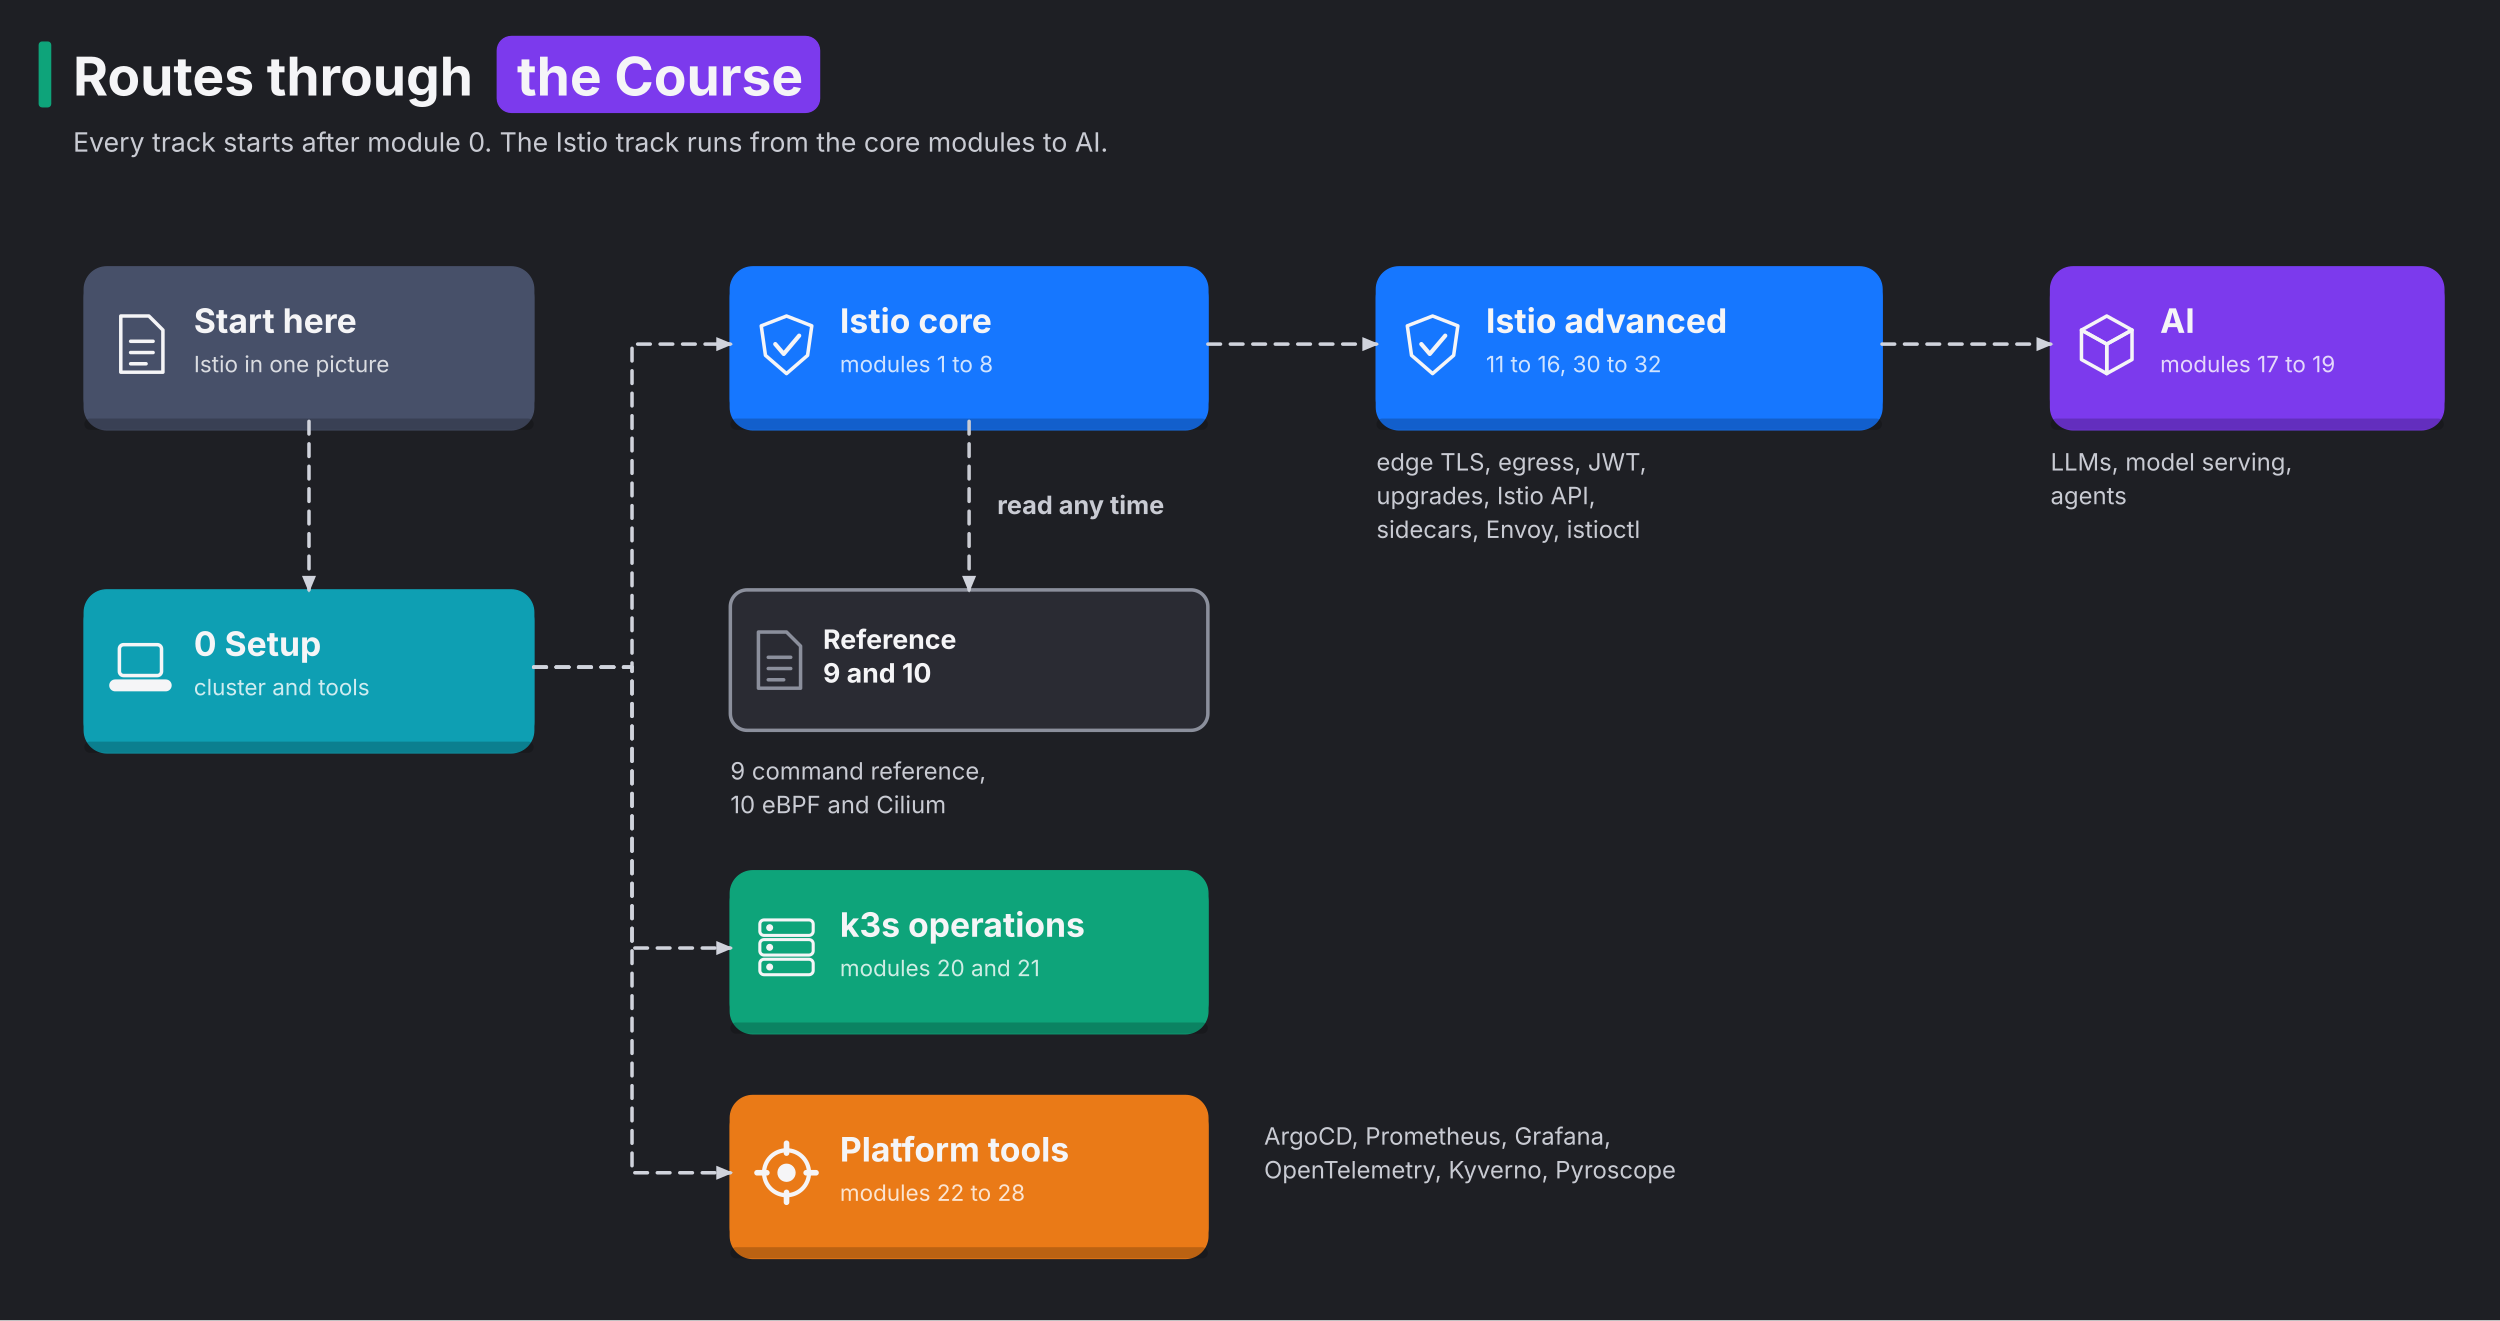
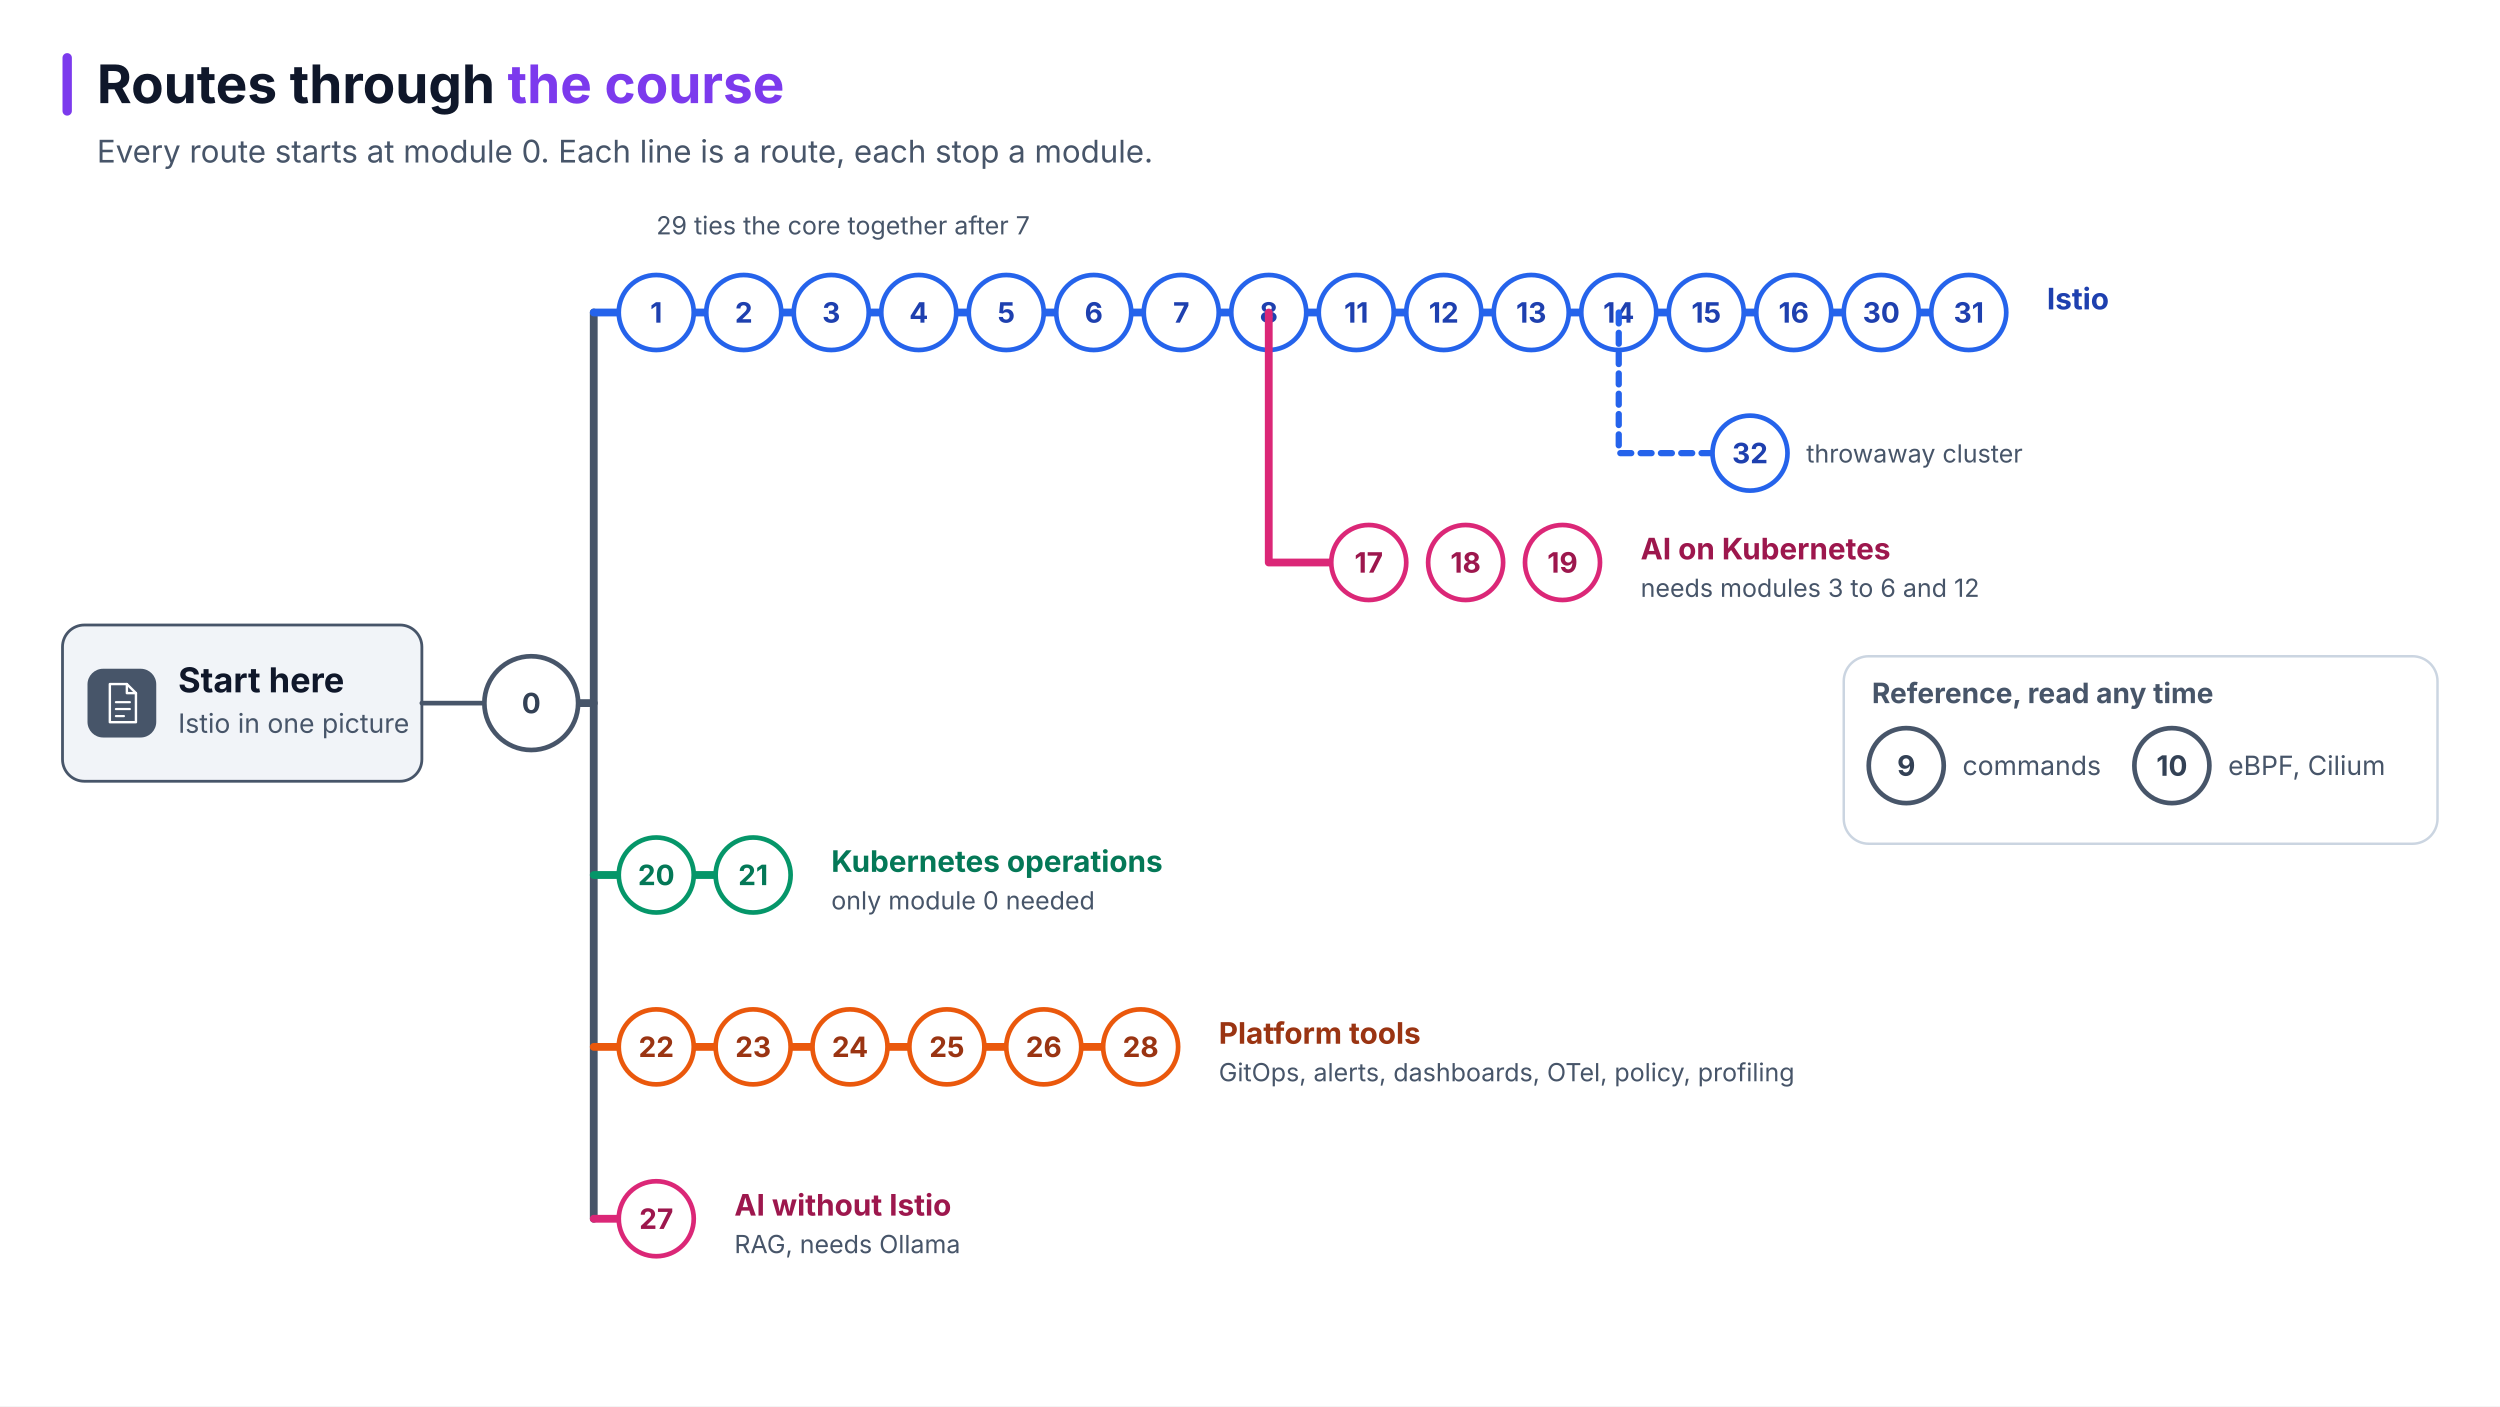
- <svg xmlns="http://www.w3.org/2000/svg" width="1780" height="940" viewBox="0 0 1780 940" font-family="Inter, -apple-system, 'Segoe UI', Helvetica, Arial, sans-serif">
-   <rect width="1780" height="940" fill="#1e1f24" />
-   <defs>
-     <marker id="h" markerWidth="12" markerHeight="10" refX="10" refY="5" orient="auto" markerUnits="userSpaceOnUse">
-       <path d="M0,0 L12,5 L0,10 z" fill="#d0d3dc" />
-     </marker>
-   </defs>
-   <rect x="28.0" y="30.0" width="8.0" height="46.0" rx="2" fill="#0ea47a" stroke="#0ea47a" stroke-width="1" />
-   <text x="52.0" y="68.0" font-size="38" fill="#f5f5f7" font-weight="700" text-anchor="start">Routes through</text>
-   <rect x="354.1" y="26.0" width="229.4" height="54.0" rx="10" fill="#7c3aed" stroke="#7c3aed" stroke-width="1" />
-   <text x="368.1" y="68.0" font-size="38" fill="#f5f5f7" font-weight="700" text-anchor="start">the Course</text>
-   <text x="52.0" y="108.0" font-size="19" fill="#c9cbd3" text-anchor="start">Every track starts after module 0. The Istio track runs from the core modules to AI.</text>
-   <rect x="60.0" y="196.0" width="320.0" height="110.0" rx="16" fill="#475069" stroke="#475069" stroke-width="1" />
-   <rect x="60.0" y="190.0" width="320.0" height="110.0" rx="16" fill="#475069" stroke="#475069" stroke-width="1" />
-   <rect x="60.0" y="298.0" width="320.0" height="8.0" rx="4" fill="#00000033" stroke="#00000033" stroke-width="0" />
-   <polygon points="86.0,225.0 106.0,225.0 116.0,235.0 116.0,265.0 86.0,265.0" fill="none" stroke="#f5f5f7" stroke-width="2.5" stroke-linejoin="round" />
-   <polyline points="93.0,243.0 109.0,243.0" fill="none" stroke="#f5f5f7" stroke-width="2.5" stroke-linecap="round" stroke-linejoin="round" />
-   <polyline points="93.0,251.0 109.0,251.0" fill="none" stroke="#f5f5f7" stroke-width="2.5" stroke-linecap="round" stroke-linejoin="round" />
-   <polyline points="93.0,259.0 104.0,259.0" fill="none" stroke="#f5f5f7" stroke-width="2.5" stroke-linecap="round" stroke-linejoin="round" />
-   <text x="138.0" y="237.0" font-size="24" fill="#f5f5f7" font-weight="700" text-anchor="start">Start here</text>
-   <text x="138.0" y="265.0" font-size="16" fill="#ffffffcc" text-anchor="start">Istio in one picture</text>
-   <rect x="60.0" y="426.0" width="320.0" height="110.0" rx="16" fill="#0e9fb3" stroke="#0e9fb3" stroke-width="1" />
-   <rect x="60.0" y="420.0" width="320.0" height="110.0" rx="16" fill="#0e9fb3" stroke="#0e9fb3" stroke-width="1" />
-   <rect x="60.0" y="528.0" width="320.0" height="8.0" rx="4" fill="#00000033" stroke="#00000033" stroke-width="0" />
-   <rect x="85.0" y="459.0" width="30.0" height="22.0" rx="3" fill="none" stroke="#f5f5f7" stroke-width="2.5" />
-   <rect x="79.0" y="485.0" width="42.0" height="6.0" rx="3" fill="#f5f5f7" stroke="#f5f5f7" stroke-width="2.5" />
-   <text x="138.0" y="467.0" font-size="24" fill="#f5f5f7" font-weight="700" text-anchor="start">0 Setup</text>
-   <text x="138.0" y="495.0" font-size="16" fill="#ffffffcc" text-anchor="start">cluster and tools</text>
-   <polyline points="220.0,300.0 220.0,420.0" fill="none" stroke="#d0d3dc" stroke-width="2.5" stroke-linecap="round" stroke-linejoin="round" stroke-dasharray="9 7" marker-end="url(#h)" />
-   <rect x="520.0" y="196.0" width="340.0" height="110.0" rx="16" fill="#1677ff" stroke="#1677ff" stroke-width="1" />
-   <rect x="520.0" y="190.0" width="340.0" height="110.0" rx="16" fill="#1677ff" stroke="#1677ff" stroke-width="1" />
-   <rect x="520.0" y="298.0" width="340.0" height="8.0" rx="4" fill="#00000033" stroke="#00000033" stroke-width="0" />
-   <polygon points="560.0,225.0 578.0,232.0 575.0,253.0 560.0,266.0 545.0,253.0 542.0,232.0" fill="none" stroke="#f5f5f7" stroke-width="2.5" stroke-linejoin="round" />
-   <polyline points="552.0,245.0 558.0,252.0 569.0,239.0" fill="none" stroke="#f5f5f7" stroke-width="3" stroke-linecap="round" stroke-linejoin="round" />
-   <text x="598.0" y="237.0" font-size="24" fill="#f5f5f7" font-weight="700" text-anchor="start">Istio core</text>
-   <text x="598.0" y="265.0" font-size="16" fill="#ffffffcc" text-anchor="start">modules 1 to 8</text>
-   <rect x="980.0" y="196.0" width="360.0" height="110.0" rx="16" fill="#1677ff" stroke="#1677ff" stroke-width="1" />
-   <rect x="980.0" y="190.0" width="360.0" height="110.0" rx="16" fill="#1677ff" stroke="#1677ff" stroke-width="1" />
-   <rect x="980.0" y="298.0" width="360.0" height="8.0" rx="4" fill="#00000033" stroke="#00000033" stroke-width="0" />
-   <polygon points="1020.0,225.0 1038.0,232.0 1035.0,253.0 1020.0,266.0 1005.0,253.0 1002.0,232.0" fill="none" stroke="#f5f5f7" stroke-width="2.5" stroke-linejoin="round" />
-   <polyline points="1012.0,245.0 1018.0,252.0 1029.0,239.0" fill="none" stroke="#f5f5f7" stroke-width="3" stroke-linecap="round" stroke-linejoin="round" />
-   <text x="1058.0" y="237.0" font-size="24" fill="#f5f5f7" font-weight="700" text-anchor="start">Istio advanced</text>
-   <text x="1058.0" y="265.0" font-size="16" fill="#ffffffcc" text-anchor="start">11 to 16, 30 to 32</text>
-   <rect x="1460.0" y="196.0" width="280.0" height="110.0" rx="16" fill="#7c3aed" stroke="#7c3aed" stroke-width="1" />
-   <rect x="1460.0" y="190.0" width="280.0" height="110.0" rx="16" fill="#7c3aed" stroke="#7c3aed" stroke-width="1" />
-   <rect x="1460.0" y="298.0" width="280.0" height="8.0" rx="4" fill="#00000033" stroke="#00000033" stroke-width="0" />
-   <polygon points="1500.0,225.0 1518.0,235.0 1500.0,245.0 1482.0,235.0" fill="none" stroke="#f5f5f7" stroke-width="2.5" stroke-linejoin="round" />
-   <polygon points="1482.0,235.0 1500.0,245.0 1500.0,266.0 1482.0,256.0" fill="none" stroke="#f5f5f7" stroke-width="2.5" stroke-linejoin="round" />
-   <polygon points="1518.0,235.0 1500.0,245.0 1500.0,266.0 1518.0,256.0" fill="none" stroke="#f5f5f7" stroke-width="2.5" stroke-linejoin="round" />
-   <text x="1538.0" y="237.0" font-size="24" fill="#f5f5f7" font-weight="700" text-anchor="start">AI</text>
-   <text x="1538.0" y="265.0" font-size="16" fill="#ffffffcc" text-anchor="start">modules 17 to 19</text>
-   <polyline points="860.0,245.0 980.0,245.0" fill="none" stroke="#d0d3dc" stroke-width="2.5" stroke-linecap="round" stroke-linejoin="round" stroke-dasharray="9 7" marker-end="url(#h)" />
-   <polyline points="1340.0,245.0 1460.0,245.0" fill="none" stroke="#d0d3dc" stroke-width="2.5" stroke-linecap="round" stroke-linejoin="round" stroke-dasharray="9 7" marker-end="url(#h)" />
-   <text x="980.0" y="335.0" font-size="17" fill="#c9cbd3" text-anchor="start">edge TLS, egress, JWT,</text>
-   <text x="980.0" y="359.0" font-size="17" fill="#c9cbd3" text-anchor="start">upgrades, Istio API,</text>
-   <text x="980.0" y="383.0" font-size="17" fill="#c9cbd3" text-anchor="start">sidecars, Envoy, istioctl</text>
-   <text x="1460.0" y="335.0" font-size="17" fill="#c9cbd3" text-anchor="start">LLMs, model serving,</text>
-   <text x="1460.0" y="359.0" font-size="17" fill="#c9cbd3" text-anchor="start">agents</text>
-   <rect x="520.0" y="420.0" width="340.0" height="100.0" rx="12" fill="#2a2b33" stroke="#8b8f9c" stroke-width="2.5" />
-   <polygon points="540.0,450.0 560.0,450.0 570.0,460.0 570.0,490.0 540.0,490.0" fill="none" stroke="#8b8f9c" stroke-width="2.5" stroke-linejoin="round" />
-   <polyline points="547.0,468.0 563.0,468.0" fill="none" stroke="#8b8f9c" stroke-width="2.5" stroke-linecap="round" stroke-linejoin="round" />
-   <polyline points="547.0,476.0 563.0,476.0" fill="none" stroke="#8b8f9c" stroke-width="2.5" stroke-linecap="round" stroke-linejoin="round" />
-   <polyline points="547.0,484.0 558.0,484.0" fill="none" stroke="#8b8f9c" stroke-width="2.5" stroke-linecap="round" stroke-linejoin="round" />
-   <text x="586.0" y="462.0" font-size="19" fill="#f5f5f7" font-weight="700" text-anchor="start">Reference</text>
-   <text x="586.0" y="486.0" font-size="19" fill="#f5f5f7" font-weight="700" text-anchor="start">9 and 10</text>
-   <polyline points="690.0,300.0 690.0,420.0" fill="none" stroke="#c9cbd3" stroke-width="2.5" stroke-linecap="round" stroke-linejoin="round" stroke-dasharray="9 7" marker-end="url(#h)" />
-   <text x="710.0" y="366.0" font-size="18" fill="#c9cbd3" font-weight="700" text-anchor="start">read any time</text>
-   <text x="520.0" y="555.0" font-size="17" fill="#c9cbd3" text-anchor="start">9 command reference,</text>
-   <text x="520.0" y="579.0" font-size="17" fill="#c9cbd3" text-anchor="start">10 eBPF and Cilium</text>
-   <rect x="520.0" y="626.0" width="340.0" height="110.0" rx="16" fill="#0ea47a" stroke="#0ea47a" stroke-width="1" />
-   <rect x="520.0" y="620.0" width="340.0" height="110.0" rx="16" fill="#0ea47a" stroke="#0ea47a" stroke-width="1" />
-   <rect x="520.0" y="728.0" width="340.0" height="8.0" rx="4" fill="#00000033" stroke="#00000033" stroke-width="0" />
-   <rect x="541.0" y="655.0" width="38.0" height="11.0" rx="3" fill="none" stroke="#f5f5f7" stroke-width="2.2" />
-   <ellipse cx="548.0" cy="660.5" rx="2" ry="2" fill="#f5f5f7" stroke="#f5f5f7" stroke-width="1" />
-   <rect x="541.0" y="669.0" width="38.0" height="11.0" rx="3" fill="none" stroke="#f5f5f7" stroke-width="2.2" />
-   <ellipse cx="548.0" cy="674.5" rx="2" ry="2" fill="#f5f5f7" stroke="#f5f5f7" stroke-width="1" />
-   <rect x="541.0" y="683.0" width="38.0" height="11.0" rx="3" fill="none" stroke="#f5f5f7" stroke-width="2.2" />
-   <ellipse cx="548.0" cy="688.5" rx="2" ry="2" fill="#f5f5f7" stroke="#f5f5f7" stroke-width="1" />
-   <text x="598.0" y="667.0" font-size="24" fill="#f5f5f7" font-weight="700" text-anchor="start">k3s operations</text>
-   <text x="598.0" y="695.0" font-size="16" fill="#ffffffcc" text-anchor="start">modules 20 and 21</text>
-   <rect x="520.0" y="786.0" width="340.0" height="110.0" rx="16" fill="#ea7a17" stroke="#ea7a17" stroke-width="1" />
-   <rect x="520.0" y="780.0" width="340.0" height="110.0" rx="16" fill="#ea7a17" stroke="#ea7a17" stroke-width="1" />
-   <rect x="520.0" y="888.0" width="340.0" height="8.0" rx="4" fill="#00000033" stroke="#00000033" stroke-width="0" />
-   <ellipse cx="560.0" cy="835.0" rx="16" ry="16" fill="none" stroke="#f5f5f7" stroke-width="3" />
-   <ellipse cx="560.0" cy="835.0" rx="6" ry="6" fill="#f5f5f7" stroke="#f5f5f7" stroke-width="1" />
-   <polyline points="560.0,814.0 560.0,821.0" fill="none" stroke="#f5f5f7" stroke-width="4" stroke-linecap="round" stroke-linejoin="round" />
-   <polyline points="560.0,849.0 560.0,856.0" fill="none" stroke="#f5f5f7" stroke-width="4" stroke-linecap="round" stroke-linejoin="round" />
-   <polyline points="539.0,835.0 546.0,835.0" fill="none" stroke="#f5f5f7" stroke-width="4" stroke-linecap="round" stroke-linejoin="round" />
-   <polyline points="574.0,835.0 581.0,835.0" fill="none" stroke="#f5f5f7" stroke-width="4" stroke-linecap="round" stroke-linejoin="round" />
-   <text x="598.0" y="827.0" font-size="24" fill="#f5f5f7" font-weight="700" text-anchor="start">Platform tools</text>
-   <text x="598.0" y="855.0" font-size="16" fill="#ffffffcc" text-anchor="start">modules 22 to 28</text>
-   <text x="900.0" y="815.0" font-size="17" fill="#c9cbd3" text-anchor="start">ArgoCD, Prometheus, Grafana,</text>
-   <text x="900.0" y="839.0" font-size="17" fill="#c9cbd3" text-anchor="start">OpenTelemetry, Kyverno, Pyroscope</text>
-   <polyline points="380.0,475.0 450.0,475.0 450.0,245.0 520.0,245.0" fill="none" stroke="#d0d3dc" stroke-width="2.5" stroke-linecap="round" stroke-linejoin="round" stroke-dasharray="9 7" marker-end="url(#h)" />
-   <polyline points="380.0,475.0 450.0,475.0 450.0,675.0 520.0,675.0" fill="none" stroke="#d0d3dc" stroke-width="2.5" stroke-linecap="round" stroke-linejoin="round" stroke-dasharray="9 7" marker-end="url(#h)" />
-   <polyline points="380.0,475.0 450.0,475.0 450.0,835.0 520.0,835.0" fill="none" stroke="#d0d3dc" stroke-width="2.5" stroke-linecap="round" stroke-linejoin="round" stroke-dasharray="9 7" marker-end="url(#h)" />
+ <svg xmlns="http://www.w3.org/2000/svg" width="1600" height="900" viewBox="0 0 1600 900" font-family="Inter, -apple-system, 'Segoe UI', Helvetica, Arial, sans-serif">
+   <rect width="1600" height="900" fill="#ffffff" />
+   <rect x="40.0" y="34.0" width="6.0" height="40.0" rx="3.0" fill="#7c3aed" stroke="none" />
+   <text x="62" y="66" font-size="34" font-weight="700" fill="#0f172a">Routes through <tspan fill="#7c3aed">the course</tspan>
+   </text>
+   <text x="62.0" y="104.0" font-size="20.0" fill="#475569" text-anchor="start">Every route starts at module 0. Each line is a route, each stop a module.</text>
+   <rect x="40.0" y="400.0" width="230.0" height="100.0" rx="14.0" fill="#f1f4f8" stroke="#475569" stroke-width="1.8" />
+   <rect x="56.0" y="428.0" width="44.0" height="44.0" rx="10.0" fill="#475569" stroke="none" />
+   <polygon points="70.3,437.8 81.2,437.8 87.0,443.6 87.0,462.2 70.3,462.2" fill="none" stroke="#ffffff" stroke-width="1.54" stroke-linejoin="round" />
+   <polyline points="81.2,437.8 81.2,443.6 87.0,443.6" fill="none" stroke="#ffffff" stroke-width="1.54" stroke-linecap="round" stroke-linejoin="round" />
+   <polyline points="74.2,449.4 83.1,449.4" fill="none" stroke="#ffffff" stroke-width="1.41" stroke-linecap="round" stroke-linejoin="round" />
+   <polyline points="74.2,453.8 83.1,453.8" fill="none" stroke="#ffffff" stroke-width="1.41" stroke-linecap="round" stroke-linejoin="round" />
+   <polyline points="74.2,458.3 79.3,458.3" fill="none" stroke="#ffffff" stroke-width="1.41" stroke-linecap="round" stroke-linejoin="round" />
+   <text x="114.0" y="443.1" font-size="22.0" fill="#0f172a" font-weight="700" text-anchor="start">Start here</text>
+   <text x="114.0" y="469.0" font-size="17.0" fill="#475569" text-anchor="start">Istio in one picture</text>
+   <polyline points="270.0,450.0 314.0,450.0" fill="none" stroke="#475569" stroke-width="3.00" stroke-linecap="round" stroke-linejoin="round" />
+   <polyline points="370.0,450.0 380.0,450.0" fill="none" stroke="#475569" stroke-width="5.00" stroke-linecap="round" stroke-linejoin="round" />
+   <polyline points="380.0,200.0 380.0,780.0" fill="none" stroke="#475569" stroke-width="5.00" stroke-linecap="round" stroke-linejoin="round" />
+   <ellipse cx="340.0" cy="450.0" rx="30.0" ry="30.0" fill="#ffffff" stroke="#475569" stroke-width="3.00" />
+   <text x="340.0" y="456.5" font-size="18.0" fill="#334155" font-weight="700" text-anchor="middle">0</text>
+   <polyline points="380.0,200.0 1260.0,200.0" fill="none" stroke="#2563eb" stroke-width="5.00" stroke-linecap="round" stroke-linejoin="round" />
+   <ellipse cx="420.0" cy="200.0" rx="24.0" ry="24.0" fill="#ffffff" stroke="#2563eb" stroke-width="3.00" />
+   <text x="420.0" y="206.5" font-size="18.0" fill="#1e40af" font-weight="700" text-anchor="middle">1</text>
+   <ellipse cx="476.0" cy="200.0" rx="24.0" ry="24.0" fill="#ffffff" stroke="#2563eb" stroke-width="3.00" />
+   <text x="476.0" y="206.5" font-size="18.0" fill="#1e40af" font-weight="700" text-anchor="middle">2</text>
+   <ellipse cx="532.0" cy="200.0" rx="24.0" ry="24.0" fill="#ffffff" stroke="#2563eb" stroke-width="3.00" />
+   <text x="532.0" y="206.5" font-size="18.0" fill="#1e40af" font-weight="700" text-anchor="middle">3</text>
+   <ellipse cx="588.0" cy="200.0" rx="24.0" ry="24.0" fill="#ffffff" stroke="#2563eb" stroke-width="3.00" />
+   <text x="588.0" y="206.5" font-size="18.0" fill="#1e40af" font-weight="700" text-anchor="middle">4</text>
+   <ellipse cx="644.0" cy="200.0" rx="24.0" ry="24.0" fill="#ffffff" stroke="#2563eb" stroke-width="3.00" />
+   <text x="644.0" y="206.5" font-size="18.0" fill="#1e40af" font-weight="700" text-anchor="middle">5</text>
+   <ellipse cx="700.0" cy="200.0" rx="24.0" ry="24.0" fill="#ffffff" stroke="#2563eb" stroke-width="3.00" />
+   <text x="700.0" y="206.5" font-size="18.0" fill="#1e40af" font-weight="700" text-anchor="middle">6</text>
+   <ellipse cx="756.0" cy="200.0" rx="24.0" ry="24.0" fill="#ffffff" stroke="#2563eb" stroke-width="3.00" />
+   <text x="756.0" y="206.5" font-size="18.0" fill="#1e40af" font-weight="700" text-anchor="middle">7</text>
+   <ellipse cx="812.0" cy="200.0" rx="24.0" ry="24.0" fill="#ffffff" stroke="#2563eb" stroke-width="3.00" />
+   <text x="812.0" y="206.5" font-size="18.0" fill="#1e40af" font-weight="700" text-anchor="middle">8</text>
+   <ellipse cx="868.0" cy="200.0" rx="24.0" ry="24.0" fill="#ffffff" stroke="#2563eb" stroke-width="3.00" />
+   <text x="868.0" y="206.5" font-size="18.0" fill="#1e40af" font-weight="700" text-anchor="middle">11</text>
+   <ellipse cx="924.0" cy="200.0" rx="24.0" ry="24.0" fill="#ffffff" stroke="#2563eb" stroke-width="3.00" />
+   <text x="924.0" y="206.5" font-size="18.0" fill="#1e40af" font-weight="700" text-anchor="middle">12</text>
+   <ellipse cx="980.0" cy="200.0" rx="24.0" ry="24.0" fill="#ffffff" stroke="#2563eb" stroke-width="3.00" />
+   <text x="980.0" y="206.5" font-size="18.0" fill="#1e40af" font-weight="700" text-anchor="middle">13</text>
+   <ellipse cx="1036.0" cy="200.0" rx="24.0" ry="24.0" fill="#ffffff" stroke="#2563eb" stroke-width="3.00" />
+   <text x="1036.0" y="206.5" font-size="18.0" fill="#1e40af" font-weight="700" text-anchor="middle">14</text>
+   <ellipse cx="1092.0" cy="200.0" rx="24.0" ry="24.0" fill="#ffffff" stroke="#2563eb" stroke-width="3.00" />
+   <text x="1092.0" y="206.5" font-size="18.0" fill="#1e40af" font-weight="700" text-anchor="middle">15</text>
+   <ellipse cx="1148.0" cy="200.0" rx="24.0" ry="24.0" fill="#ffffff" stroke="#2563eb" stroke-width="3.00" />
+   <text x="1148.0" y="206.5" font-size="18.0" fill="#1e40af" font-weight="700" text-anchor="middle">16</text>
+   <ellipse cx="1204.0" cy="200.0" rx="24.0" ry="24.0" fill="#ffffff" stroke="#2563eb" stroke-width="3.00" />
+   <text x="1204.0" y="206.5" font-size="18.0" fill="#1e40af" font-weight="700" text-anchor="middle">30</text>
+   <ellipse cx="1260.0" cy="200.0" rx="24.0" ry="24.0" fill="#ffffff" stroke="#2563eb" stroke-width="3.00" />
+   <text x="1260.0" y="206.5" font-size="18.0" fill="#1e40af" font-weight="700" text-anchor="middle">31</text>
+   <text x="1310.0" y="198.0" font-size="19.0" fill="#1e40af" font-weight="700" text-anchor="start">Istio</text>
+   <text x="1310.0" y="222.0" font-size="16.0" fill="#475569" text-anchor="start" />
+   <polyline points="1036.0,200.0 1036.0,290.0 1096.0,290.0" fill="none" stroke="#2563eb" stroke-width="4.00" stroke-linecap="round" stroke-linejoin="round" stroke-dasharray="7 6" />
+   <ellipse cx="1120.0" cy="290.0" rx="24.0" ry="24.0" fill="#ffffff" stroke="#2563eb" stroke-width="3.00" />
+   <text x="1120.0" y="296.5" font-size="18.0" fill="#1e40af" font-weight="700" text-anchor="middle">32</text>
+   <text x="1156.0" y="296.0" font-size="16.0" fill="#475569" text-anchor="start">throwaway cluster</text>
+   <polyline points="812.0,200.0 812.0,360.0 852.0,360.0" fill="none" stroke="#db2777" stroke-width="5.00" stroke-linecap="round" stroke-linejoin="round" />
+   <ellipse cx="876.0" cy="360.0" rx="24.0" ry="24.0" fill="#ffffff" stroke="#db2777" stroke-width="3.00" />
+   <text x="876.0" y="366.5" font-size="18.0" fill="#9d174d" font-weight="700" text-anchor="middle">17</text>
+   <ellipse cx="938.0" cy="360.0" rx="24.0" ry="24.0" fill="#ffffff" stroke="#db2777" stroke-width="3.00" />
+   <text x="938.0" y="366.5" font-size="18.0" fill="#9d174d" font-weight="700" text-anchor="middle">18</text>
+   <ellipse cx="1000.0" cy="360.0" rx="24.0" ry="24.0" fill="#ffffff" stroke="#db2777" stroke-width="3.00" />
+   <text x="1000.0" y="366.5" font-size="18.0" fill="#9d174d" font-weight="700" text-anchor="middle">19</text>
+   <text x="1050.0" y="358.0" font-size="19.0" fill="#9d174d" font-weight="700" text-anchor="start">AI on Kubernetes</text>
+   <text x="1050.0" y="382.0" font-size="16.0" fill="#475569" text-anchor="start">needs modules 3 to 6 and 12</text>
+   <polyline points="380.0,560.0 482.0,560.0" fill="none" stroke="#059669" stroke-width="5.00" stroke-linecap="round" stroke-linejoin="round" />
+   <ellipse cx="420.0" cy="560.0" rx="24.0" ry="24.0" fill="#ffffff" stroke="#059669" stroke-width="3.00" />
+   <text x="420.0" y="566.5" font-size="18.0" fill="#047857" font-weight="700" text-anchor="middle">20</text>
+   <ellipse cx="482.0" cy="560.0" rx="24.0" ry="24.0" fill="#ffffff" stroke="#059669" stroke-width="3.00" />
+   <text x="482.0" y="566.5" font-size="18.0" fill="#047857" font-weight="700" text-anchor="middle">21</text>
+   <text x="532.0" y="558.0" font-size="19.0" fill="#047857" font-weight="700" text-anchor="start">Kubernetes operations</text>
+   <text x="532.0" y="582.0" font-size="16.0" fill="#475569" text-anchor="start">only module 0 needed</text>
+   <polyline points="380.0,670.0 730.0,670.0" fill="none" stroke="#ea580c" stroke-width="5.00" stroke-linecap="round" stroke-linejoin="round" />
+   <ellipse cx="420.0" cy="670.0" rx="24.0" ry="24.0" fill="#ffffff" stroke="#ea580c" stroke-width="3.00" />
+   <text x="420.0" y="676.5" font-size="18.0" fill="#9a3412" font-weight="700" text-anchor="middle">22</text>
+   <ellipse cx="482.0" cy="670.0" rx="24.0" ry="24.0" fill="#ffffff" stroke="#ea580c" stroke-width="3.00" />
+   <text x="482.0" y="676.5" font-size="18.0" fill="#9a3412" font-weight="700" text-anchor="middle">23</text>
+   <ellipse cx="544.0" cy="670.0" rx="24.0" ry="24.0" fill="#ffffff" stroke="#ea580c" stroke-width="3.00" />
+   <text x="544.0" y="676.5" font-size="18.0" fill="#9a3412" font-weight="700" text-anchor="middle">24</text>
+   <ellipse cx="606.0" cy="670.0" rx="24.0" ry="24.0" fill="#ffffff" stroke="#ea580c" stroke-width="3.00" />
+   <text x="606.0" y="676.5" font-size="18.0" fill="#9a3412" font-weight="700" text-anchor="middle">25</text>
+   <ellipse cx="668.0" cy="670.0" rx="24.0" ry="24.0" fill="#ffffff" stroke="#ea580c" stroke-width="3.00" />
+   <text x="668.0" y="676.5" font-size="18.0" fill="#9a3412" font-weight="700" text-anchor="middle">26</text>
+   <ellipse cx="730.0" cy="670.0" rx="24.0" ry="24.0" fill="#ffffff" stroke="#ea580c" stroke-width="3.00" />
+   <text x="730.0" y="676.5" font-size="18.0" fill="#9a3412" font-weight="700" text-anchor="middle">28</text>
+   <text x="780.0" y="668.0" font-size="19.0" fill="#9a3412" font-weight="700" text-anchor="start">Platform tools</text>
+   <text x="780.0" y="692.0" font-size="16.0" fill="#475569" text-anchor="start">GitOps, alerts, dashboards, OTel, policy, profiling</text>
+   <polyline points="380.0,780.0 420.0,780.0" fill="none" stroke="#db2777" stroke-width="5.00" stroke-linecap="round" stroke-linejoin="round" />
+   <ellipse cx="420.0" cy="780.0" rx="24.0" ry="24.0" fill="#ffffff" stroke="#db2777" stroke-width="3.00" />
+   <text x="420.0" y="786.5" font-size="18.0" fill="#9d174d" font-weight="700" text-anchor="middle">27</text>
+   <text x="470.0" y="778.0" font-size="19.0" fill="#9d174d" font-weight="700" text-anchor="start">AI without Istio</text>
+   <text x="470.0" y="802.0" font-size="16.0" fill="#475569" text-anchor="start">RAG, needs Ollama</text>
+   <rect x="1180.0" y="420.0" width="380.0" height="120.0" rx="16.0" fill="#ffffff" stroke="#cbd5e1" stroke-width="1.6" />
+   <text x="1198.0" y="450.0" font-size="18.0" fill="#475569" font-weight="700" text-anchor="start">Reference, read any time</text>
+   <ellipse cx="1220.0" cy="490.0" rx="24.0" ry="24.0" fill="#ffffff" stroke="#475569" stroke-width="3.00" />
+   <text x="1220.0" y="496.5" font-size="18.0" fill="#334155" font-weight="700" text-anchor="middle">9</text>
+   <text x="1256.0" y="496.0" font-size="17.0" fill="#475569" text-anchor="start">commands</text>
+   <ellipse cx="1390.0" cy="490.0" rx="24.0" ry="24.0" fill="#ffffff" stroke="#475569" stroke-width="3.00" />
+   <text x="1390.0" y="496.5" font-size="18.0" fill="#334155" font-weight="700" text-anchor="middle">10</text>
+   <text x="1426.0" y="496.0" font-size="17.0" fill="#475569" text-anchor="start">eBPF, Cilium</text>
+   <text x="420.0" y="150.0" font-size="16.0" fill="#475569" text-anchor="start">29 ties the core together after 7</text>
</svg>
